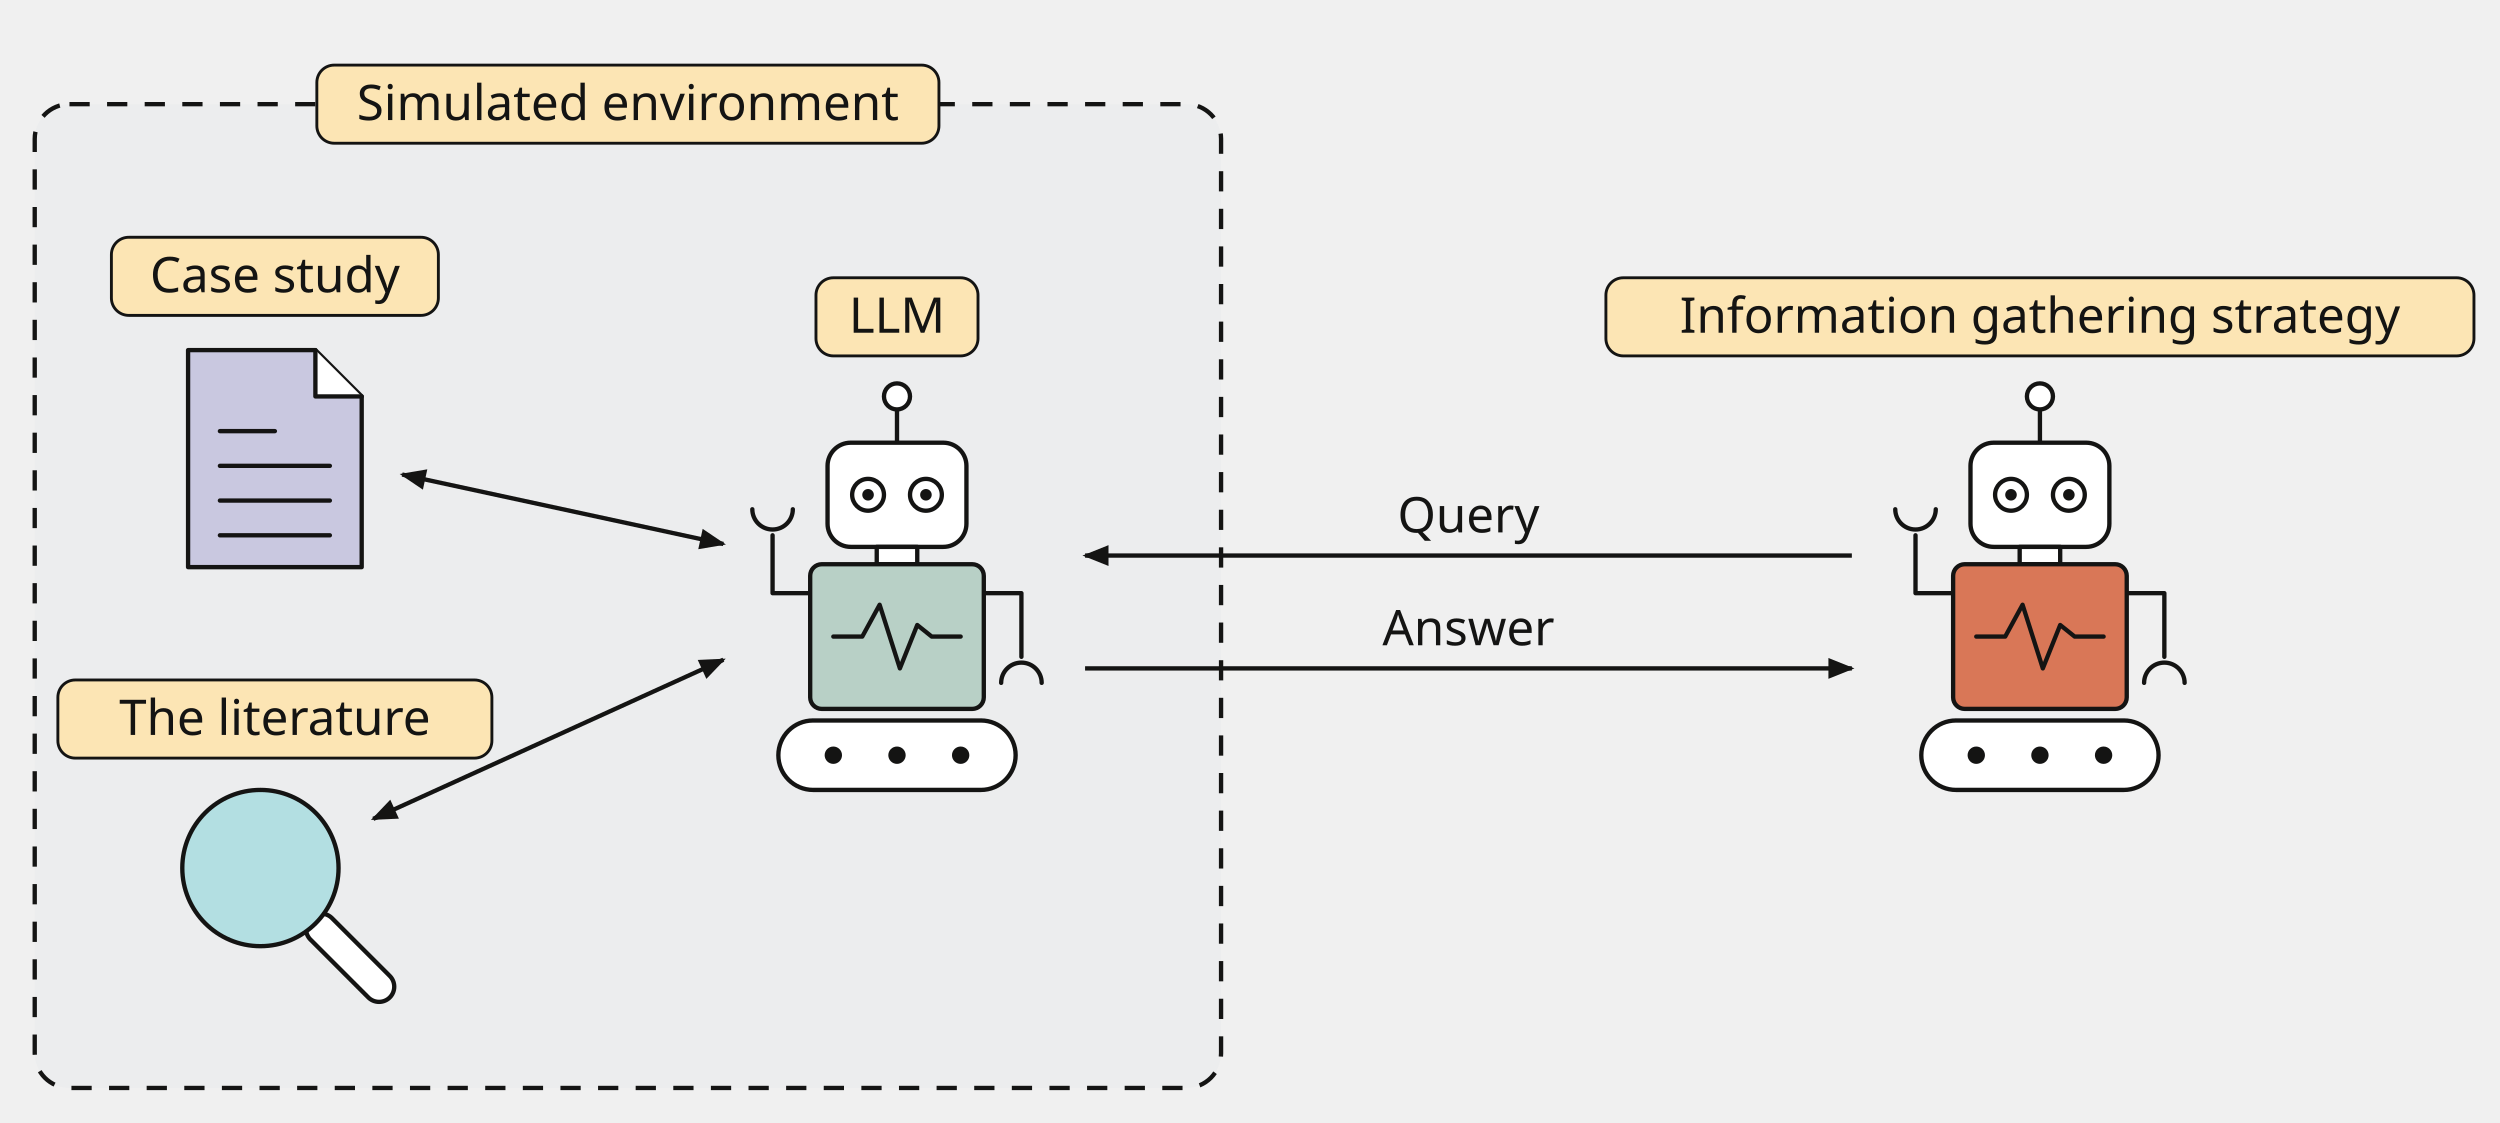
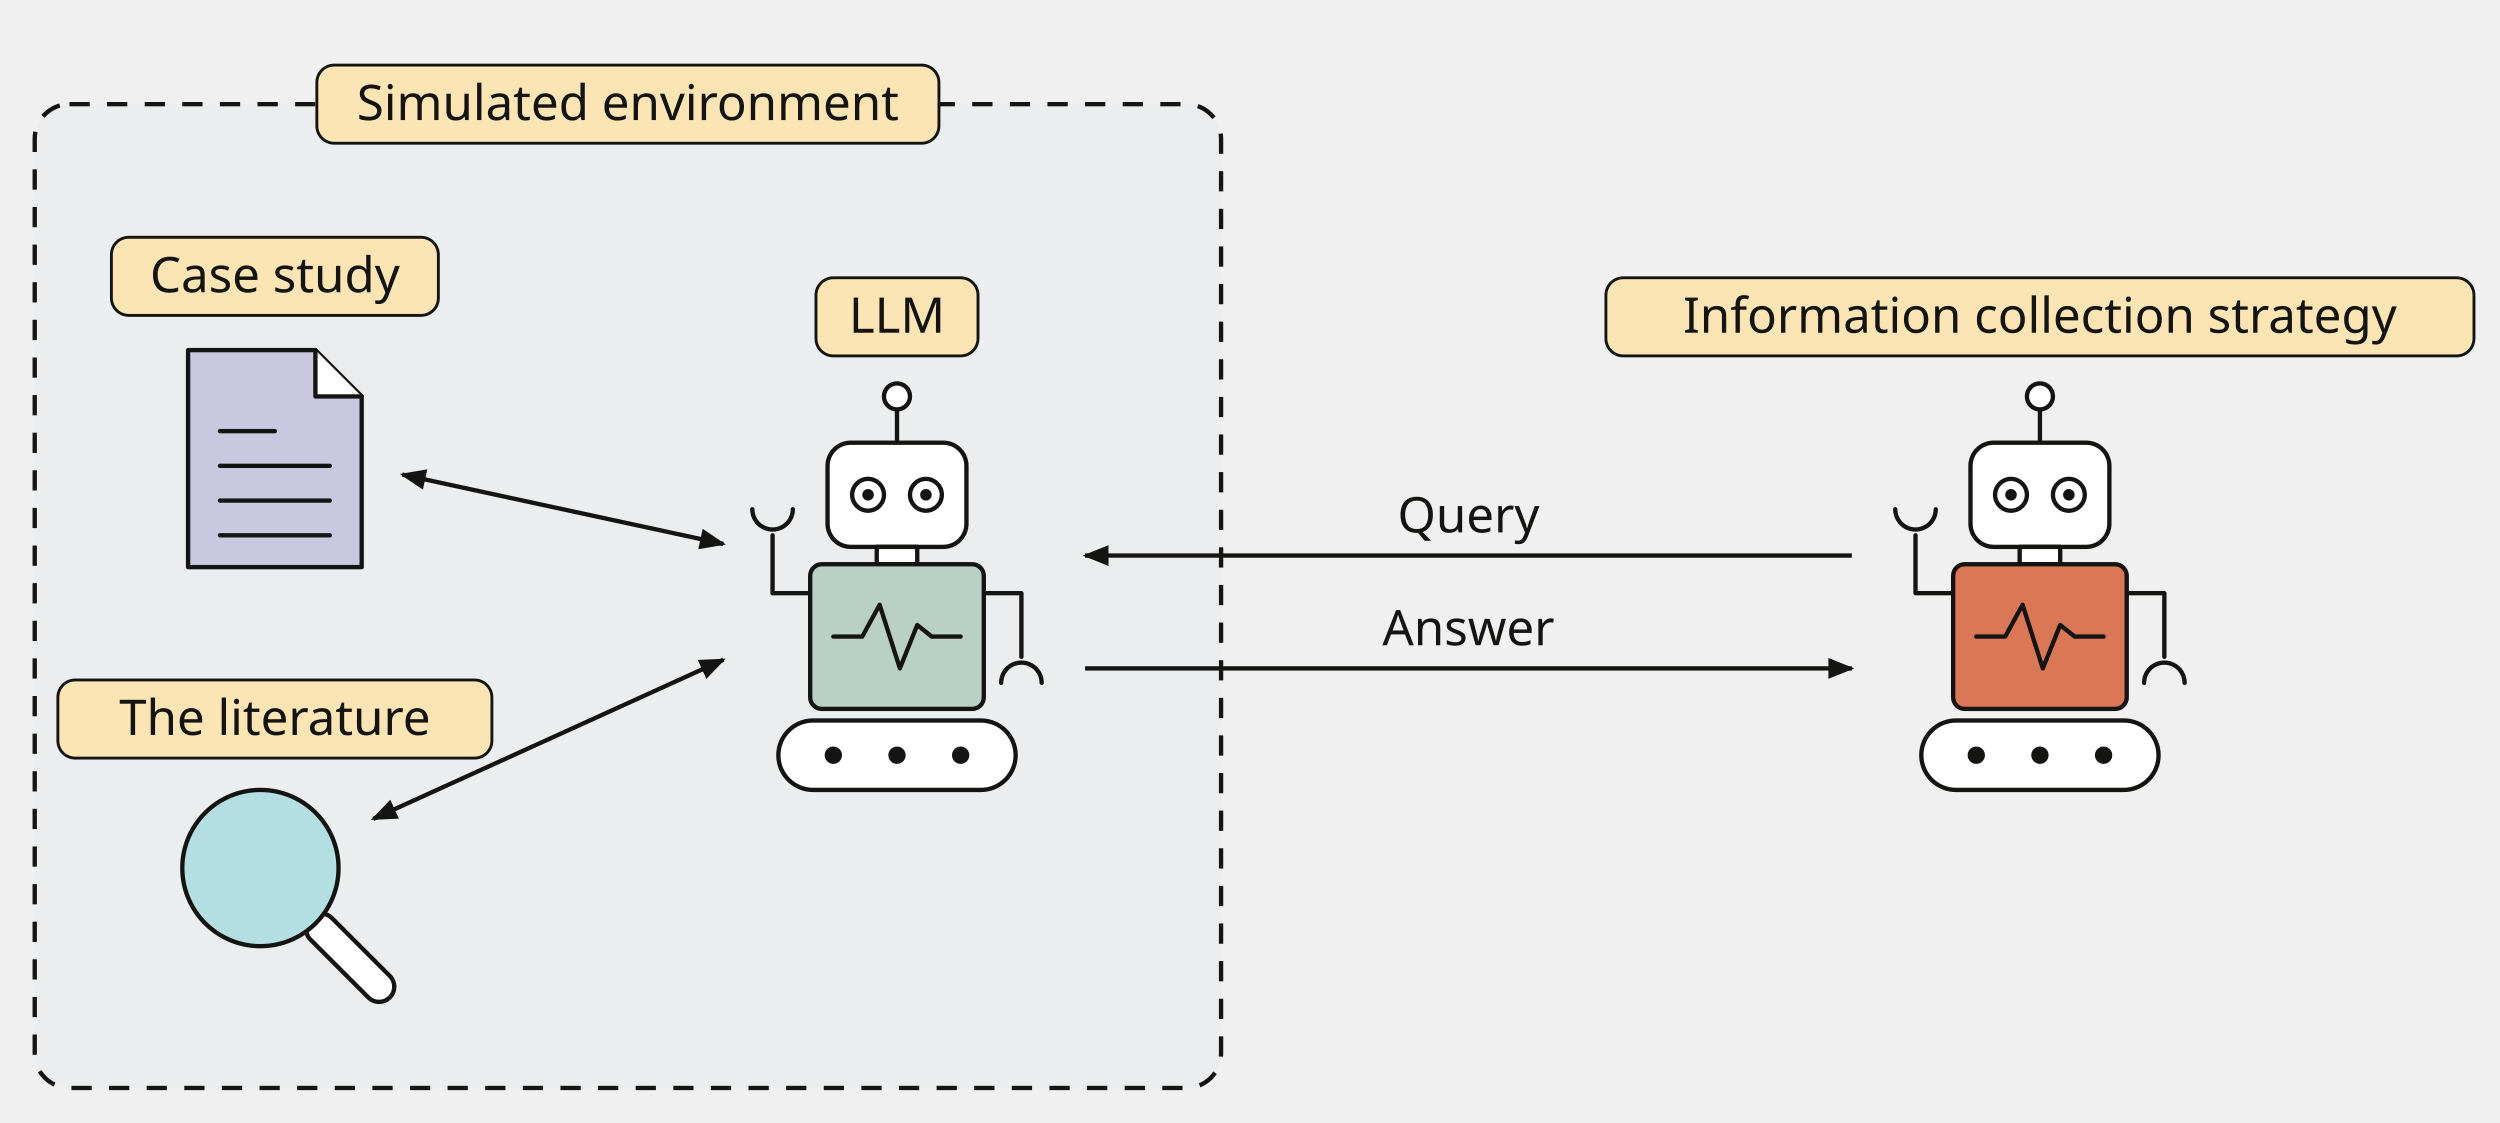
<svg xmlns="http://www.w3.org/2000/svg" xmlns:xlink="http://www.w3.org/1999/xlink" viewBox="0 0 1728 776" role="img" aria-labelledby="t d" font-family="'DM Sans', system-ui, sans-serif" font-size="34" font-weight="500" fill="#141413">
  <defs>
    <marker id="arrow" viewBox="0 0 10 10" refX="9" refY="5" markerWidth="6" markerHeight="6" orient="auto-start-reverse">
      <path d="M0,1 L10,5 L0,9 Z" fill="#141413" />
    </marker>
    <g id="robot" stroke="#141413" stroke-width="3" stroke-linecap="round" stroke-linejoin="round">
      <line x1="0" y1="-127" x2="0" y2="-104" />
      <circle cx="0" cy="-136" r="9" fill="#FFFFFF" />
      <rect x="-48" y="-104" width="96" height="72" rx="16" fill="#FFFFFF" />
      <circle cx="-20" cy="-68" r="11" fill="#FFFFFF" />
      <circle cx="20" cy="-68" r="11" fill="#FFFFFF" />
      <circle cx="-20" cy="-68" r="4" fill="#141413" stroke="none" />
      <circle cx="20" cy="-68" r="4" fill="#141413" stroke="none" />
      <rect x="-14" y="-32" width="28" height="12" fill="#FFFFFF" />
      <path d="M-60,0 H-86 V-40" fill="none" />
      <path d="M-100,-58 a14,14 0 0 0 28,0" fill="none" />
      <path d="M60,0 H86 V44" fill="none" />
      <path d="M72,62 a14,14 0 0 1 28,0" fill="none" />
      <rect x="-60" y="-20" width="120" height="100" rx="8" fill="currentColor" />
      <polyline points="-44,30 -24,30 -12,8 2,52 14,22 24,30 44,30" fill="none" />
      <rect x="-82" y="88" width="164" height="48" rx="24" fill="#FFFFFF" />
      <circle cx="-44" cy="112" r="6" fill="#141413" stroke="none" />
      <circle cx="0" cy="112" r="6" fill="#141413" stroke="none" />
      <circle cx="44" cy="112" r="6" fill="#141413" stroke="none" />
    </g>
  </defs>
  <rect x="24" y="72" width="820" height="680" rx="24" fill="#ECEDEE" stroke="#141413" stroke-width="3" stroke-dasharray="14 12" />
  <rect x="219" y="45" width="430" height="54" rx="12" fill="#FCE5B4" stroke="#141413" stroke-width="2" />
  <text x="434" y="83" text-anchor="middle">Simulated environment</text>
  <rect x="77" y="164" width="226" height="54" rx="12" fill="#FCE5B4" stroke="#141413" stroke-width="2" />
  <text x="190" y="202" text-anchor="middle">Case study</text>
  <g stroke="#141413" stroke-width="3" stroke-linecap="round" stroke-linejoin="round">
    <path d="M130,242 H218 L250,274 V392 H130 Z" fill="#C9C8E0" />
    <path d="M218,242 V274 H250" fill="#FFFFFF" />
    <path d="M152,298 H190 M152,322 H228 M152,346 H228 M152,370 H228" fill="none" />
  </g>
  <rect x="40" y="470" width="300" height="54" rx="12" fill="#FCE5B4" stroke="#141413" stroke-width="2" />
  <text x="190" y="508" text-anchor="middle">The literature</text>
  <line x1="222" y1="642" x2="262" y2="682" stroke="#141413" stroke-width="24" stroke-linecap="round" />
  <line x1="222" y1="642" x2="262" y2="682" stroke="#FFFFFF" stroke-width="18" stroke-linecap="round" />
  <circle cx="180" cy="600" r="54" fill="#B3DFE2" stroke="#141413" stroke-width="3" />
  <rect x="564" y="192" width="112" height="54" rx="12" fill="#FCE5B4" stroke="#141413" stroke-width="2" />
  <text x="620" y="230" text-anchor="middle">LLM</text>
  <use xlink:href="#robot" href="#robot" x="620" y="410" color="#B8D0C6" />
  <g stroke="#141413" stroke-width="3" fill="none" marker-start="url(#arrow)" marker-end="url(#arrow)">
    <line x1="278" y1="328" x2="500" y2="376" />
    <line x1="258" y1="566" x2="500" y2="456" />
  </g>
  <rect x="1110" y="192" width="600" height="54" rx="12" fill="#FCE5B4" stroke="#141413" stroke-width="2" />
-   <text x="1410" y="230" text-anchor="middle">Information gathering strategy</text>
+   <text x="1410" y="230" text-anchor="middle">Information collection strategy</text>
  <use xlink:href="#robot" href="#robot" x="1410" y="410" color="#D97757" />
  <g stroke="#141413" stroke-width="3" fill="none" marker-end="url(#arrow)">
    <line x1="1280" y1="384" x2="750" y2="384" />
    <line x1="750" y1="462" x2="1280" y2="462" />
  </g>
  <text x="1015" y="368" text-anchor="middle">Query</text>
  <text x="1015" y="446" text-anchor="middle">Answer</text>
</svg>
